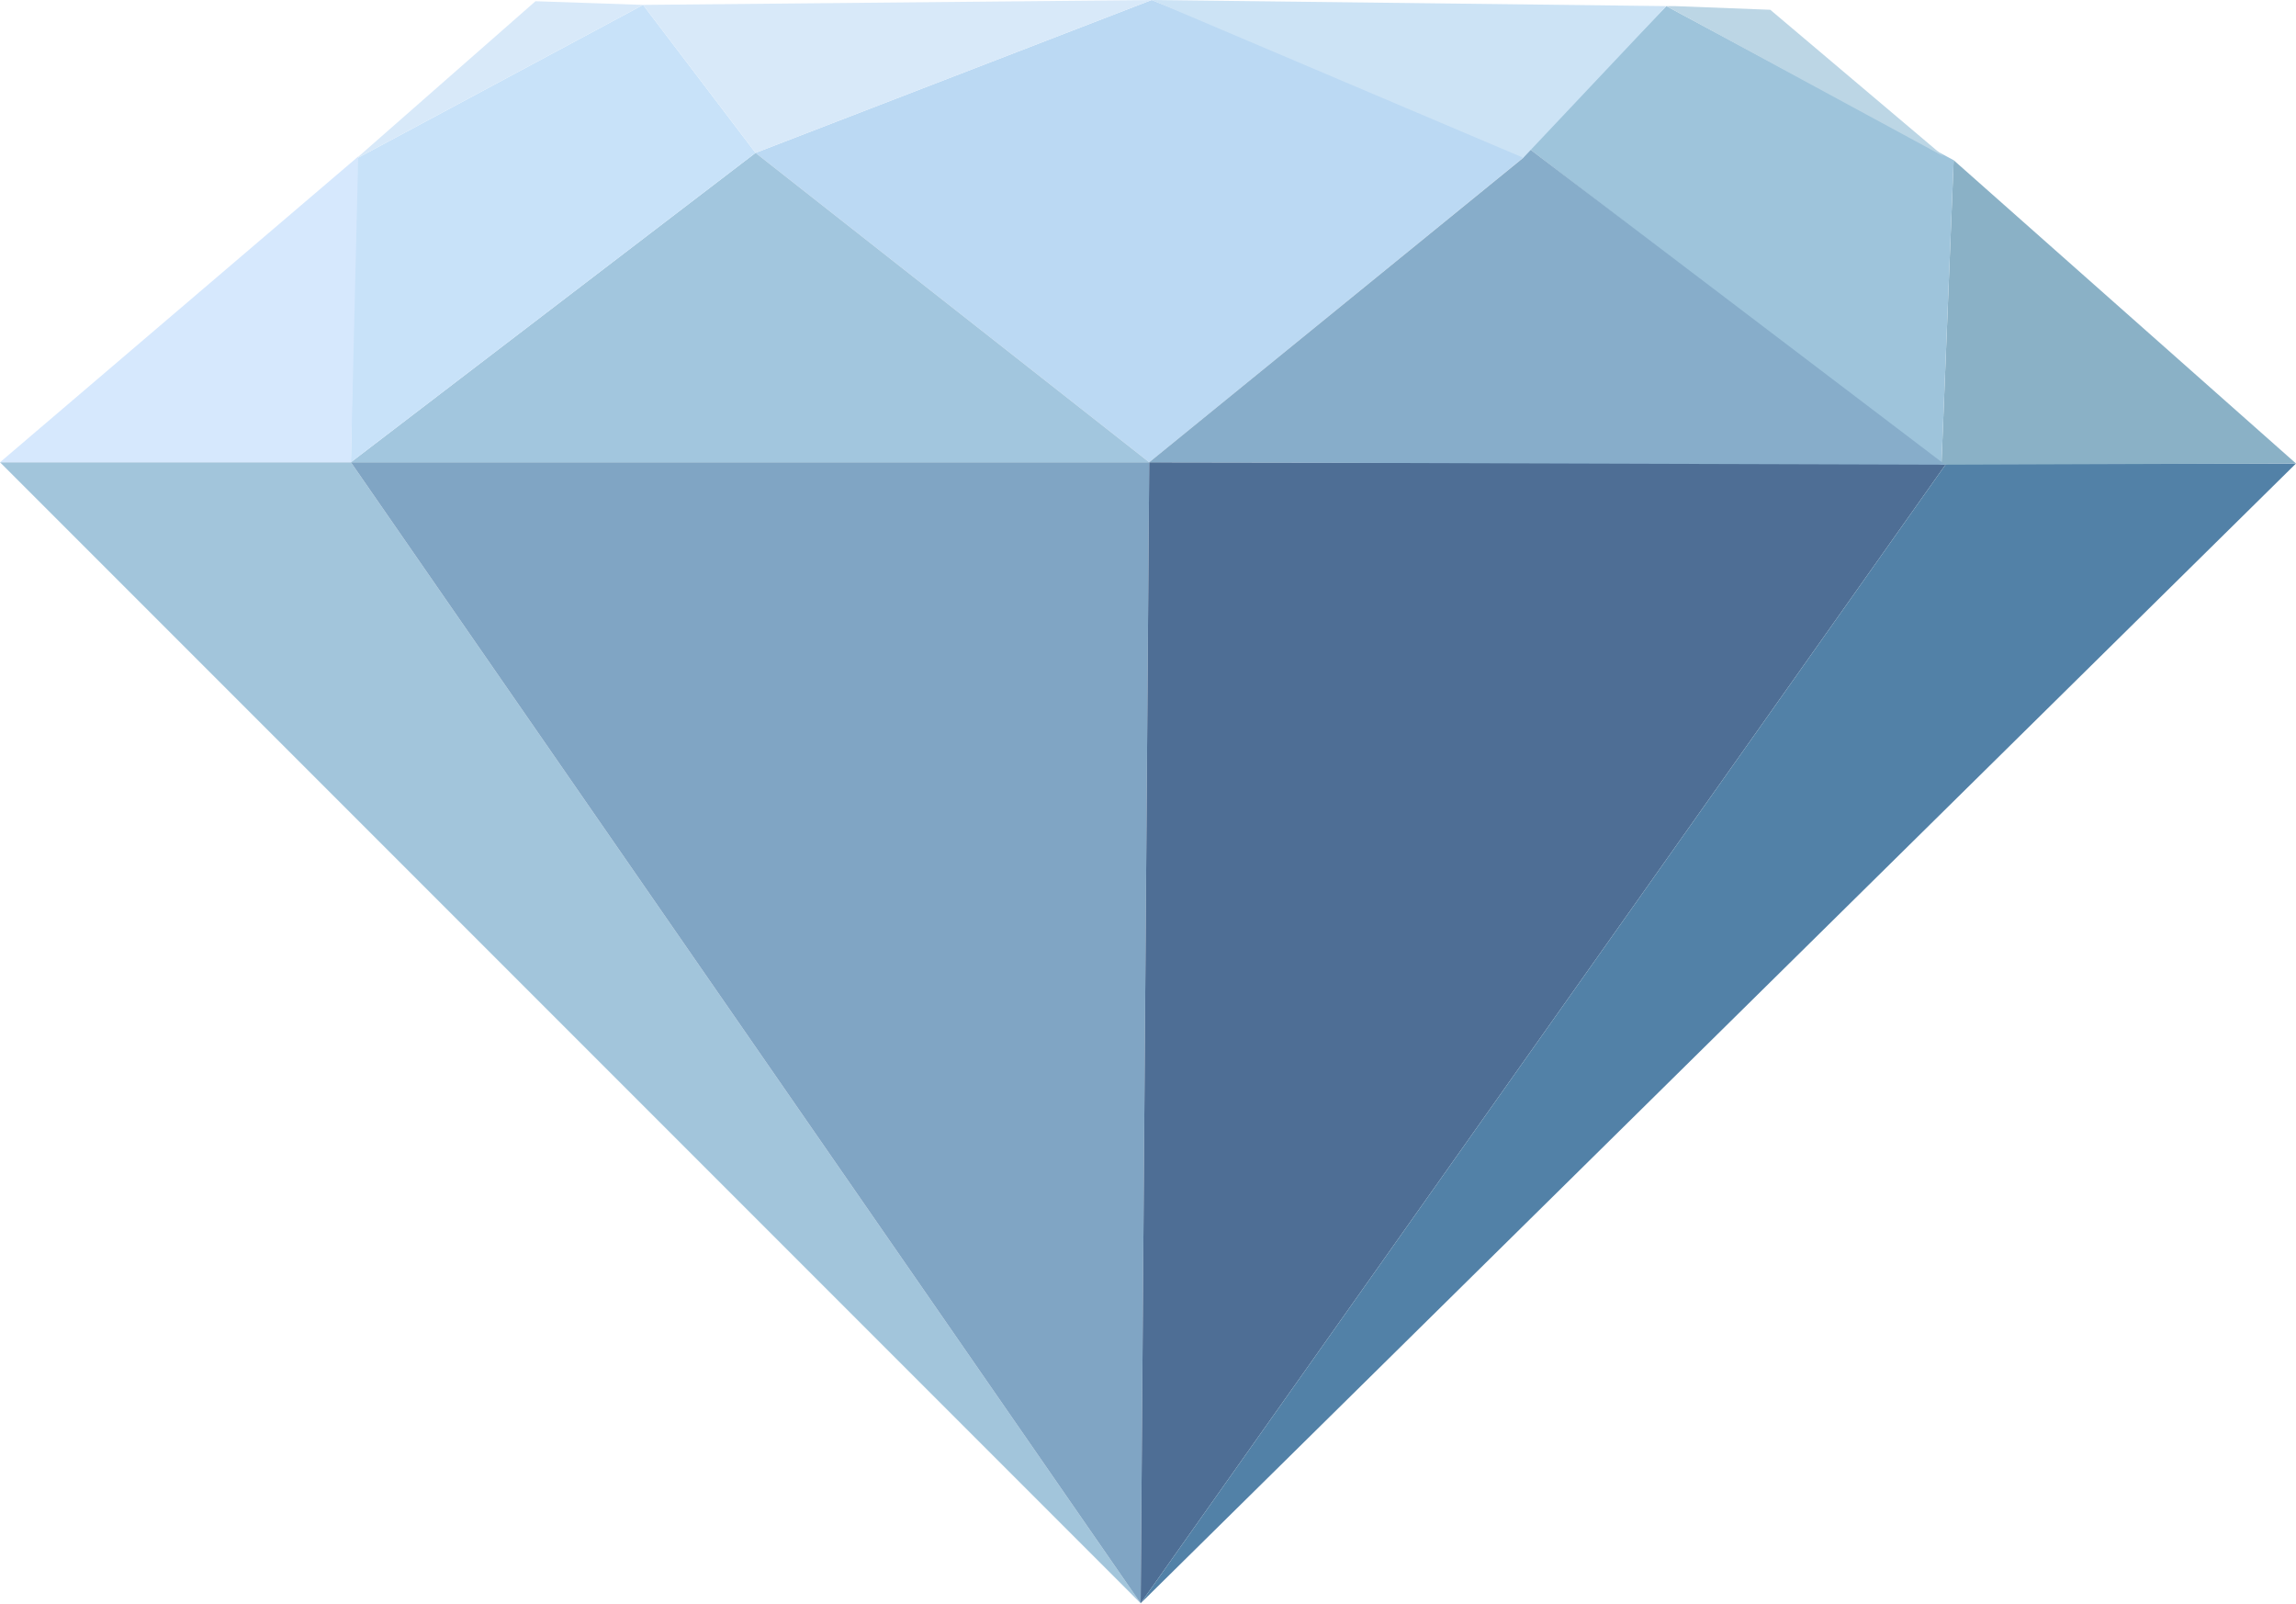
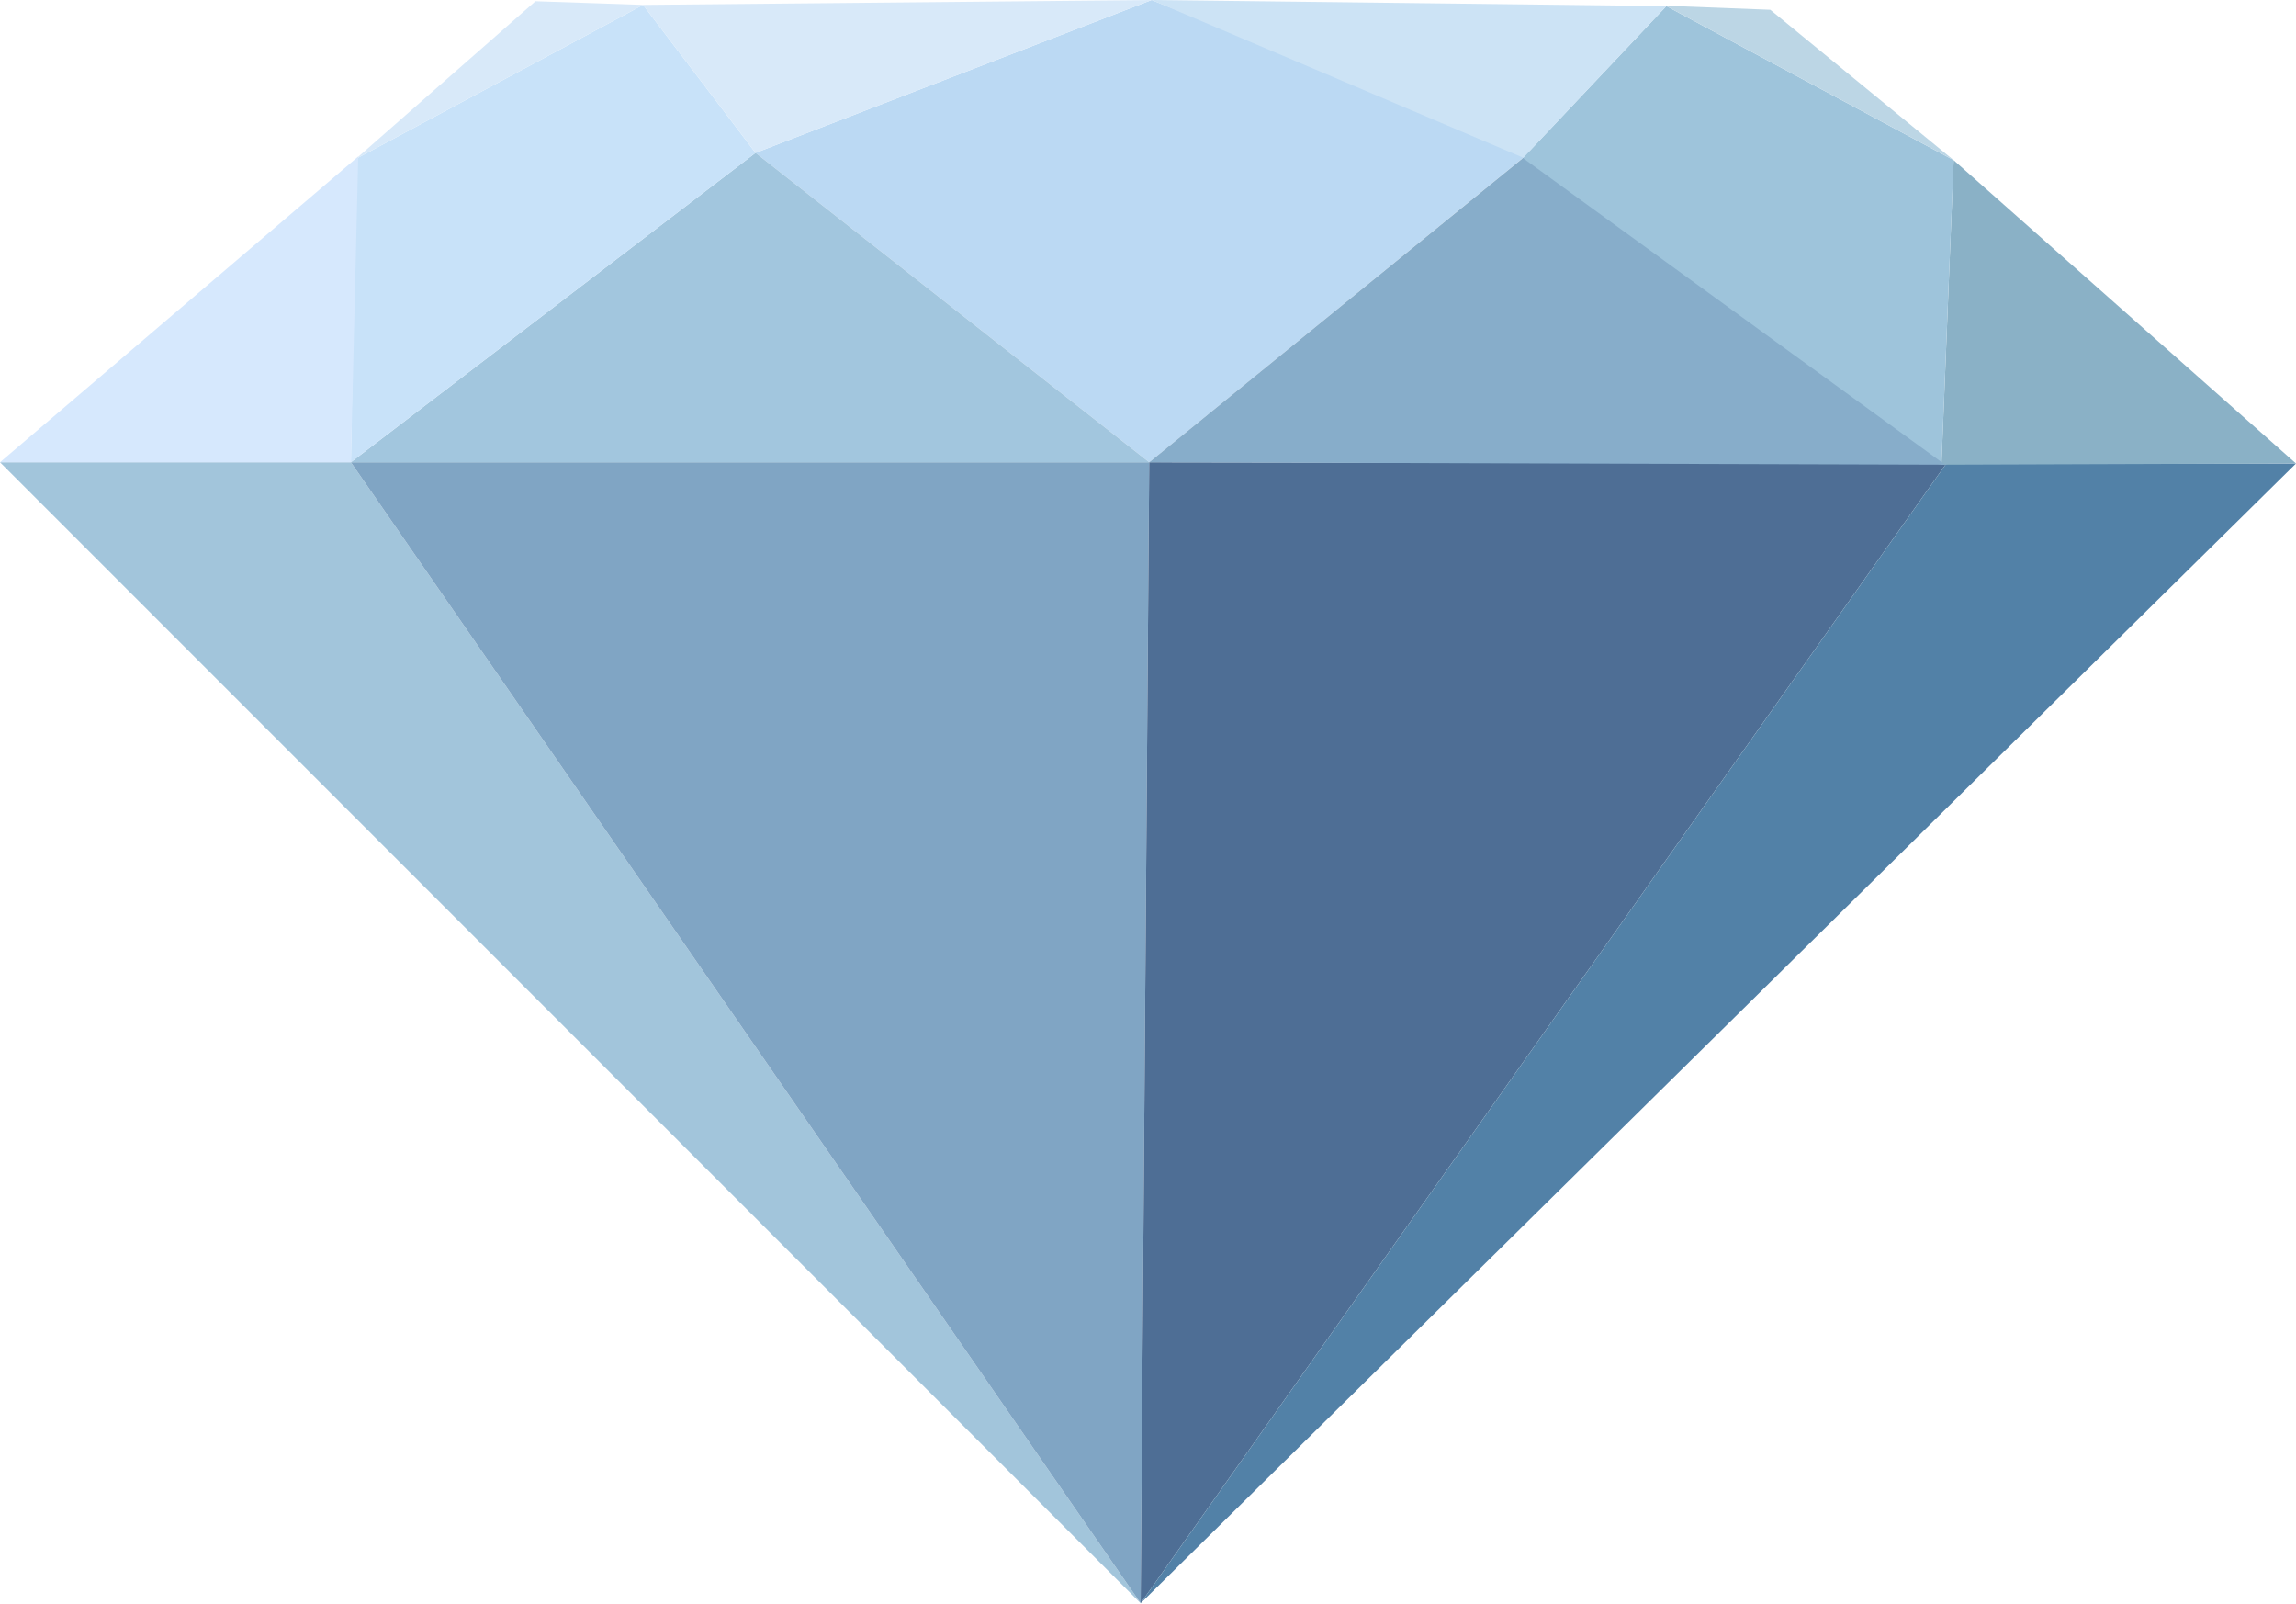
<svg xmlns="http://www.w3.org/2000/svg" version="1.1" id="Capa_1" x="0px" y="0px" width="187.8px" height="131.1px" viewBox="0 0 187.8 131.1" enable-background="new 0 0 187.8 131.1" xml:space="preserve">
  <g>
+     <polygon fill="#BBD9F3" points="94.2,0 61.8,12.5 94,37.8 125.201,12.4  " />
    <polygon fill="#A2C5DB" points="0,37.8 28.7,37.8 93.3,131.1  " />
    <polygon fill="#80A5C4" points="94,37.8 28.7,37.8 93.3,131.1  " />
-     <polygon fill="#4E6E95" points="159.2,37.9 93.3,131.1 94,37.8  " />
-     <polygon fill="#5281A7" points="187.8,37.9 93.3,131.1 159.2,37.9  " />
+     <polygon fill="#4E6E95" points="159.201,37.9 93.3,131.1 94,37.8  " />
+     <polygon fill="#5281A7" points="187.8,37.9 93.3,131.1 159.201,37.9  " />
    <polygon fill="#8AB1C6" points="187.8,37.9 158.8,38 159.8,13.1  " />
    <path fill="none" stroke="#0A0A0A" stroke-miterlimit="10" d="M177,1.4" />
-     <polygon fill="#9EC4DB" points="136.3,0.5 125,12.1 158.8,38 159.8,13.1  " />
-     <polygon fill="#BCD6E5" points="136.3,0.5 137,0.5 144.8,0.8 159,12.8  " />
-     <polygon fill="#BBD9F3" points="94.2,0 61.8,12.5 94,37.8 125.2,12.4  " />
-     <polyline fill="#87ADCA" points="125,12.1 159.1,38 94,37.8 124.6,12.9  " />
+     <polygon fill="#9EC4DB" points="136.3,0.5 124.529,12.958 158.8,38 159.8,13.1  " />
+     <polygon fill="#BCD6E5" points="136.3,0.5 137,0.5 144.8,0.8 159.8,13.1  " />
+     <polyline fill="#87ADCA" points="124.634,12.972 159.1,38 94,37.8 124.6,12.9  " />
    <polygon fill="#A2C6DE" points="94,37.8 28.7,37.8 61.8,12.5  " />
    <polygon fill="#C8E2F9" points="52.6,0.4 29.1,13 28.7,37.8 61.8,12.5  " />
    <polygon fill="#CCE3F5" points="94.2,0 136.3,0.5 124.6,12.9  " />
    <polygon fill="#D6E8FD" points="29.3,12.8 0,37.8 28.7,37.8  " />
    <path fill="#3D4144" stroke="#3D4144" stroke-miterlimit="10" d="M6.8,8.4" />
    <polygon fill="#D8E9F9" points="94.2,0 52.6,0.4 61.8,12.5  " />
    <polygon fill="#D8E9F9" points="52.6,0.4 43.8,0.1 29.1,13  " />
  </g>
</svg>
